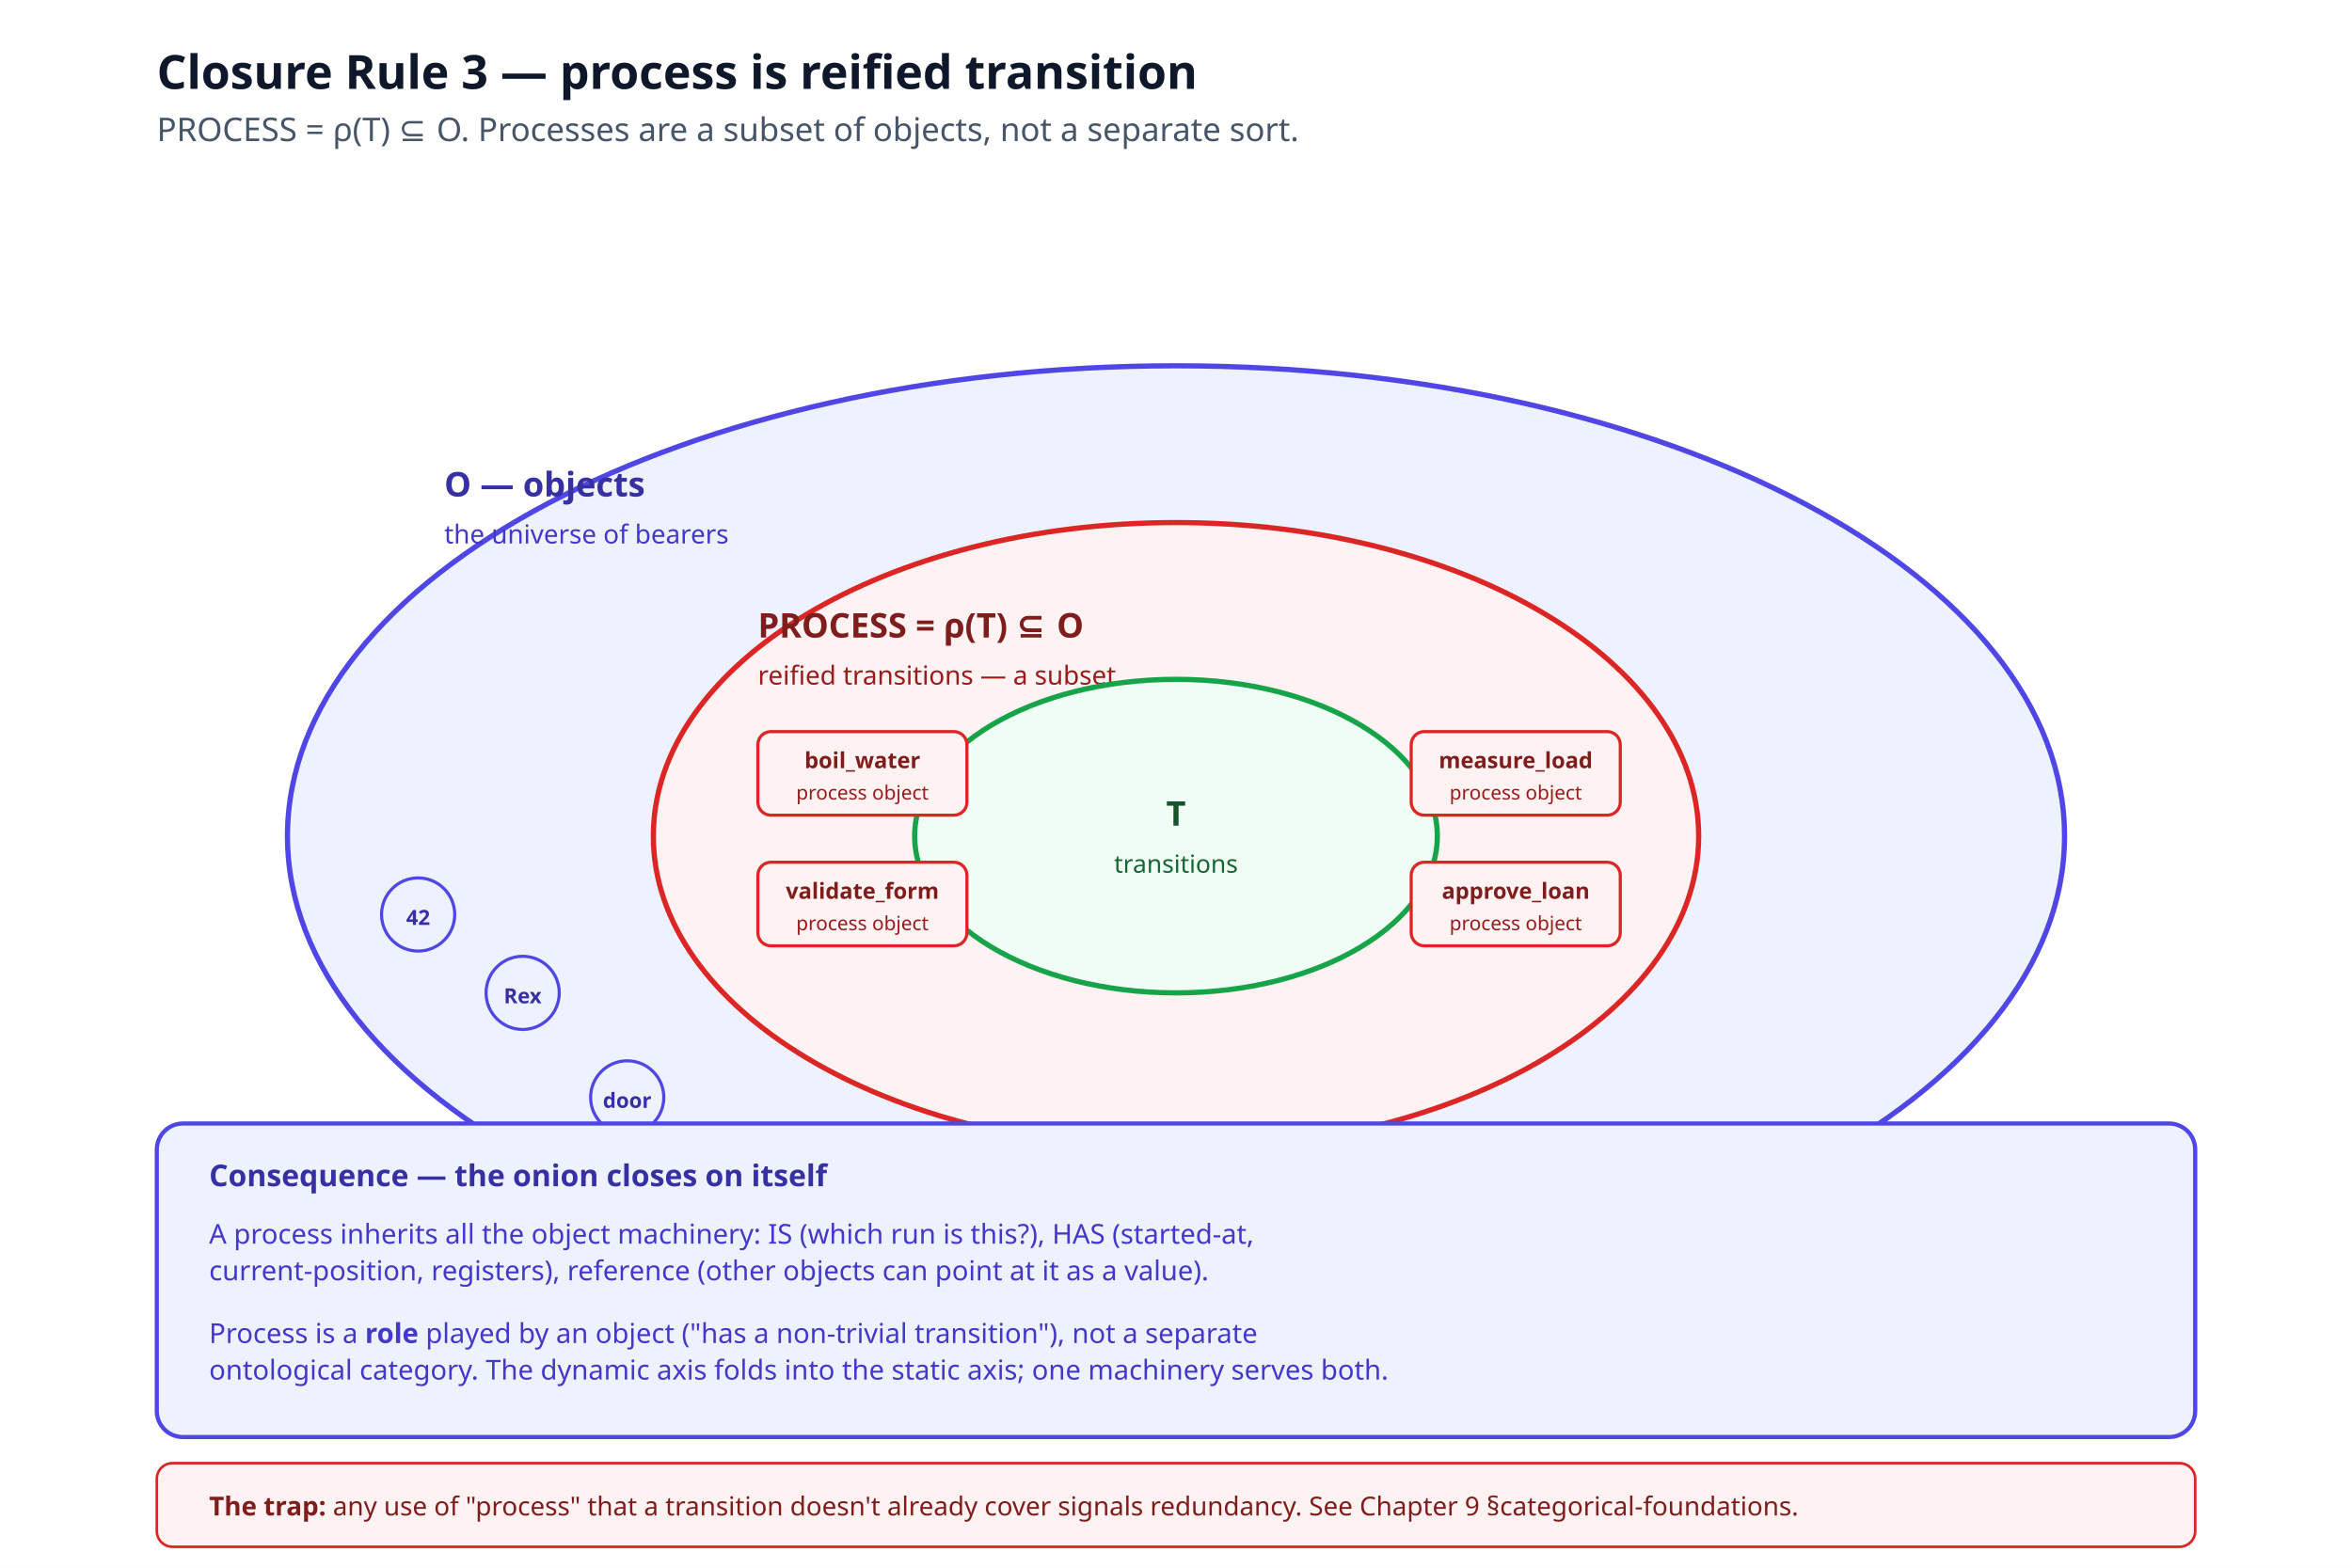
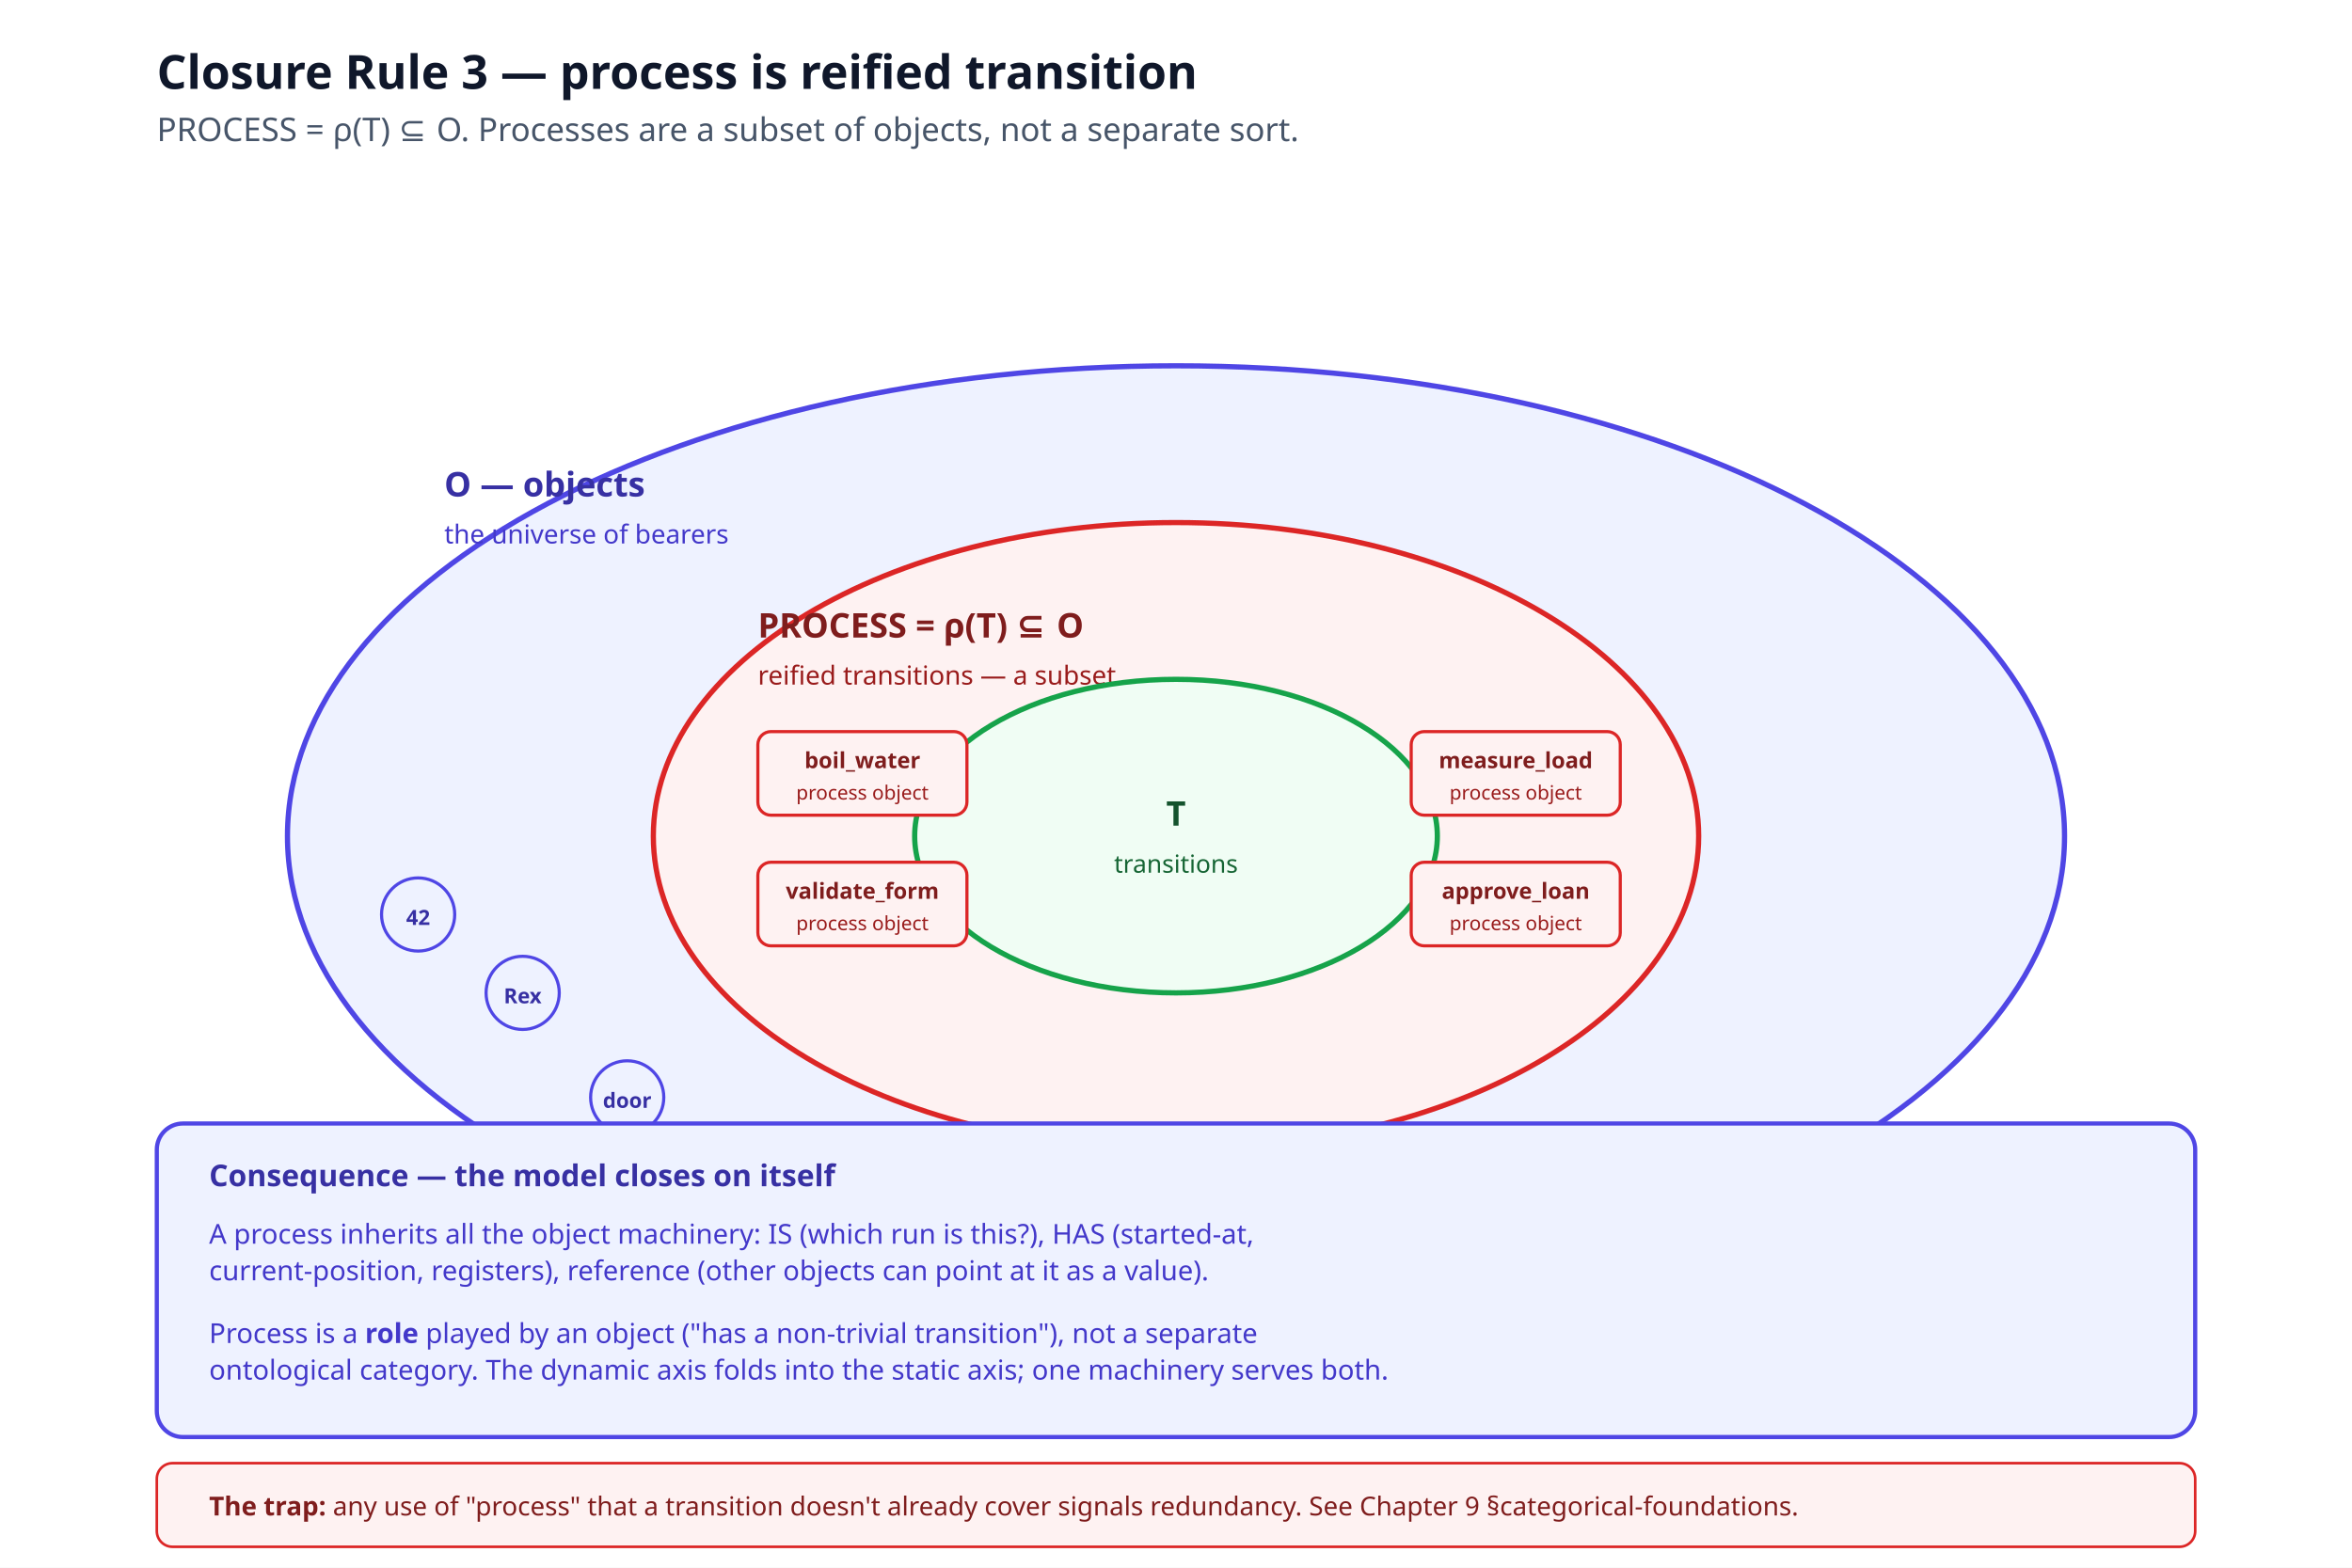
<svg xmlns="http://www.w3.org/2000/svg" viewBox="0 0 900 600" font-family="ui-sans-serif, system-ui, sans-serif">
  <rect width="100%" height="100%" fill="#ffffff" />
  <text x="60" y="34" font-size="18" font-weight="700" fill="#0f172a">Closure Rule 3 — process is reified transition</text>
  <text x="60" y="54" font-size="12.5" fill="#475569">PROCESS = ρ(T) ⊆ O. Processes are a subset of objects, not a separate sort.</text>
  <ellipse cx="450" cy="320" rx="340" ry="180" fill="#eef2ff" stroke="#4f46e5" stroke-width="2" />
  <text x="170" y="190" font-size="13" font-weight="700" fill="#3730a3">O — objects</text>
  <text x="170" y="208" font-size="10" fill="#4338ca">the universe of bearers</text>
  <ellipse cx="450" cy="320" rx="200" ry="120" fill="#fef2f2" stroke="#dc2626" stroke-width="2" />
  <text x="290" y="244" font-size="13" font-weight="700" fill="#7f1d1d">PROCESS = ρ(T) ⊆ O</text>
  <text x="290" y="262" font-size="10" fill="#991b1b">reified transitions — a subset</text>
  <ellipse cx="450" cy="320" rx="100" ry="60" fill="#f0fdf4" stroke="#16a34a" stroke-width="2" />
  <text x="450" y="316" font-size="13" font-weight="700" fill="#14532d" text-anchor="middle">T</text>
  <text x="450" y="334" font-size="9.5" fill="#166534" text-anchor="middle">transitions</text>
  <text x="540" y="290" font-size="14" font-weight="700" fill="#4f46e5">ρ</text>
  <text x="540" y="306" font-size="9" fill="#4f46e5">reify</text>
  <g font-size="9" fill="#4338ca">
    <circle cx="200" cy="380" r="14" fill="#eef2ff" stroke="#4f46e5" stroke-width="1.2" />
    <text x="200" y="384" font-size="8" font-weight="700" fill="#3730a3" text-anchor="middle">Rex</text>
    <circle cx="240" cy="420" r="14" fill="#eef2ff" stroke="#4f46e5" stroke-width="1.2" />
    <text x="240" y="424" font-size="8" font-weight="700" fill="#3730a3" text-anchor="middle">door</text>
    <circle cx="160" cy="350" r="14" fill="#eef2ff" stroke="#4f46e5" stroke-width="1.2" />
    <text x="160" y="354" font-size="8" font-weight="700" fill="#3730a3" text-anchor="middle">42</text>
  </g>
  <text x="200" y="460" font-size="9" font-style="italic" fill="#4f46e5" text-anchor="middle">plain objects —</text>
  <text x="200" y="472" font-size="9" font-style="italic" fill="#4f46e5" text-anchor="middle">no transition reified</text>
  <g font-size="9" fill="#991b1b">
    <rect x="290" y="280" width="80" height="32" rx="5" fill="#fef2f2" stroke="#dc2626" stroke-width="1.2" />
    <text x="330" y="294" font-size="8.5" font-weight="700" fill="#7f1d1d" text-anchor="middle">boil_water</text>
    <text x="330" y="306" font-size="7.5" fill="#991b1b" text-anchor="middle">process object</text>
    <rect x="290" y="330" width="80" height="32" rx="5" fill="#fef2f2" stroke="#dc2626" stroke-width="1.2" />
    <text x="330" y="344" font-size="8.5" font-weight="700" fill="#7f1d1d" text-anchor="middle">validate_form</text>
    <text x="330" y="356" font-size="7.5" fill="#991b1b" text-anchor="middle">process object</text>
    <rect x="540" y="280" width="80" height="32" rx="5" fill="#fef2f2" stroke="#dc2626" stroke-width="1.2" />
    <text x="580" y="294" font-size="8.5" font-weight="700" fill="#7f1d1d" text-anchor="middle">measure_load</text>
    <text x="580" y="306" font-size="7.5" fill="#991b1b" text-anchor="middle">process object</text>
    <rect x="540" y="330" width="80" height="32" rx="5" fill="#fef2f2" stroke="#dc2626" stroke-width="1.2" />
    <text x="580" y="344" font-size="8.5" font-weight="700" fill="#7f1d1d" text-anchor="middle">approve_loan</text>
    <text x="580" y="356" font-size="7.5" fill="#991b1b" text-anchor="middle">process object</text>
  </g>
  <rect x="60" y="430" width="780" height="120" rx="10" fill="#eef2ff" stroke="#4f46e5" stroke-width="1.6" />
-   <text x="80" y="454" font-size="11.5" font-weight="700" fill="#3730a3">Consequence — the onion closes on itself</text>
+   <text x="80" y="454" font-size="11.5" font-weight="700" fill="#3730a3">Consequence — the model closes on itself</text>
  <text x="80" y="476" font-size="10.5" fill="#4338ca">A process inherits all the object machinery: IS (which run is this?), HAS (started-at,</text>
  <text x="80" y="490" font-size="10.5" fill="#4338ca">current-position, registers), reference (other objects can point at it as a value).</text>
  <text x="80" y="514" font-size="10.5" fill="#4338ca">Process is a <tspan font-weight="700">role</tspan> played by an object ("has a non-trivial transition"), not a separate</text>
  <text x="80" y="528" font-size="10.5" fill="#4338ca">ontological category. The dynamic axis folds into the static axis; one machinery serves both.</text>
  <rect x="60" y="560" width="780" height="32" rx="6" fill="#fef2f2" stroke="#dc2626" stroke-width="1" />
  <text x="80" y="580" font-size="10" fill="#7f1d1d">
    <tspan font-weight="700">The trap:</tspan> any use of "process" that a transition doesn't already cover signals redundancy. See Chapter 9 §categorical-foundations.
  </text>
</svg>
